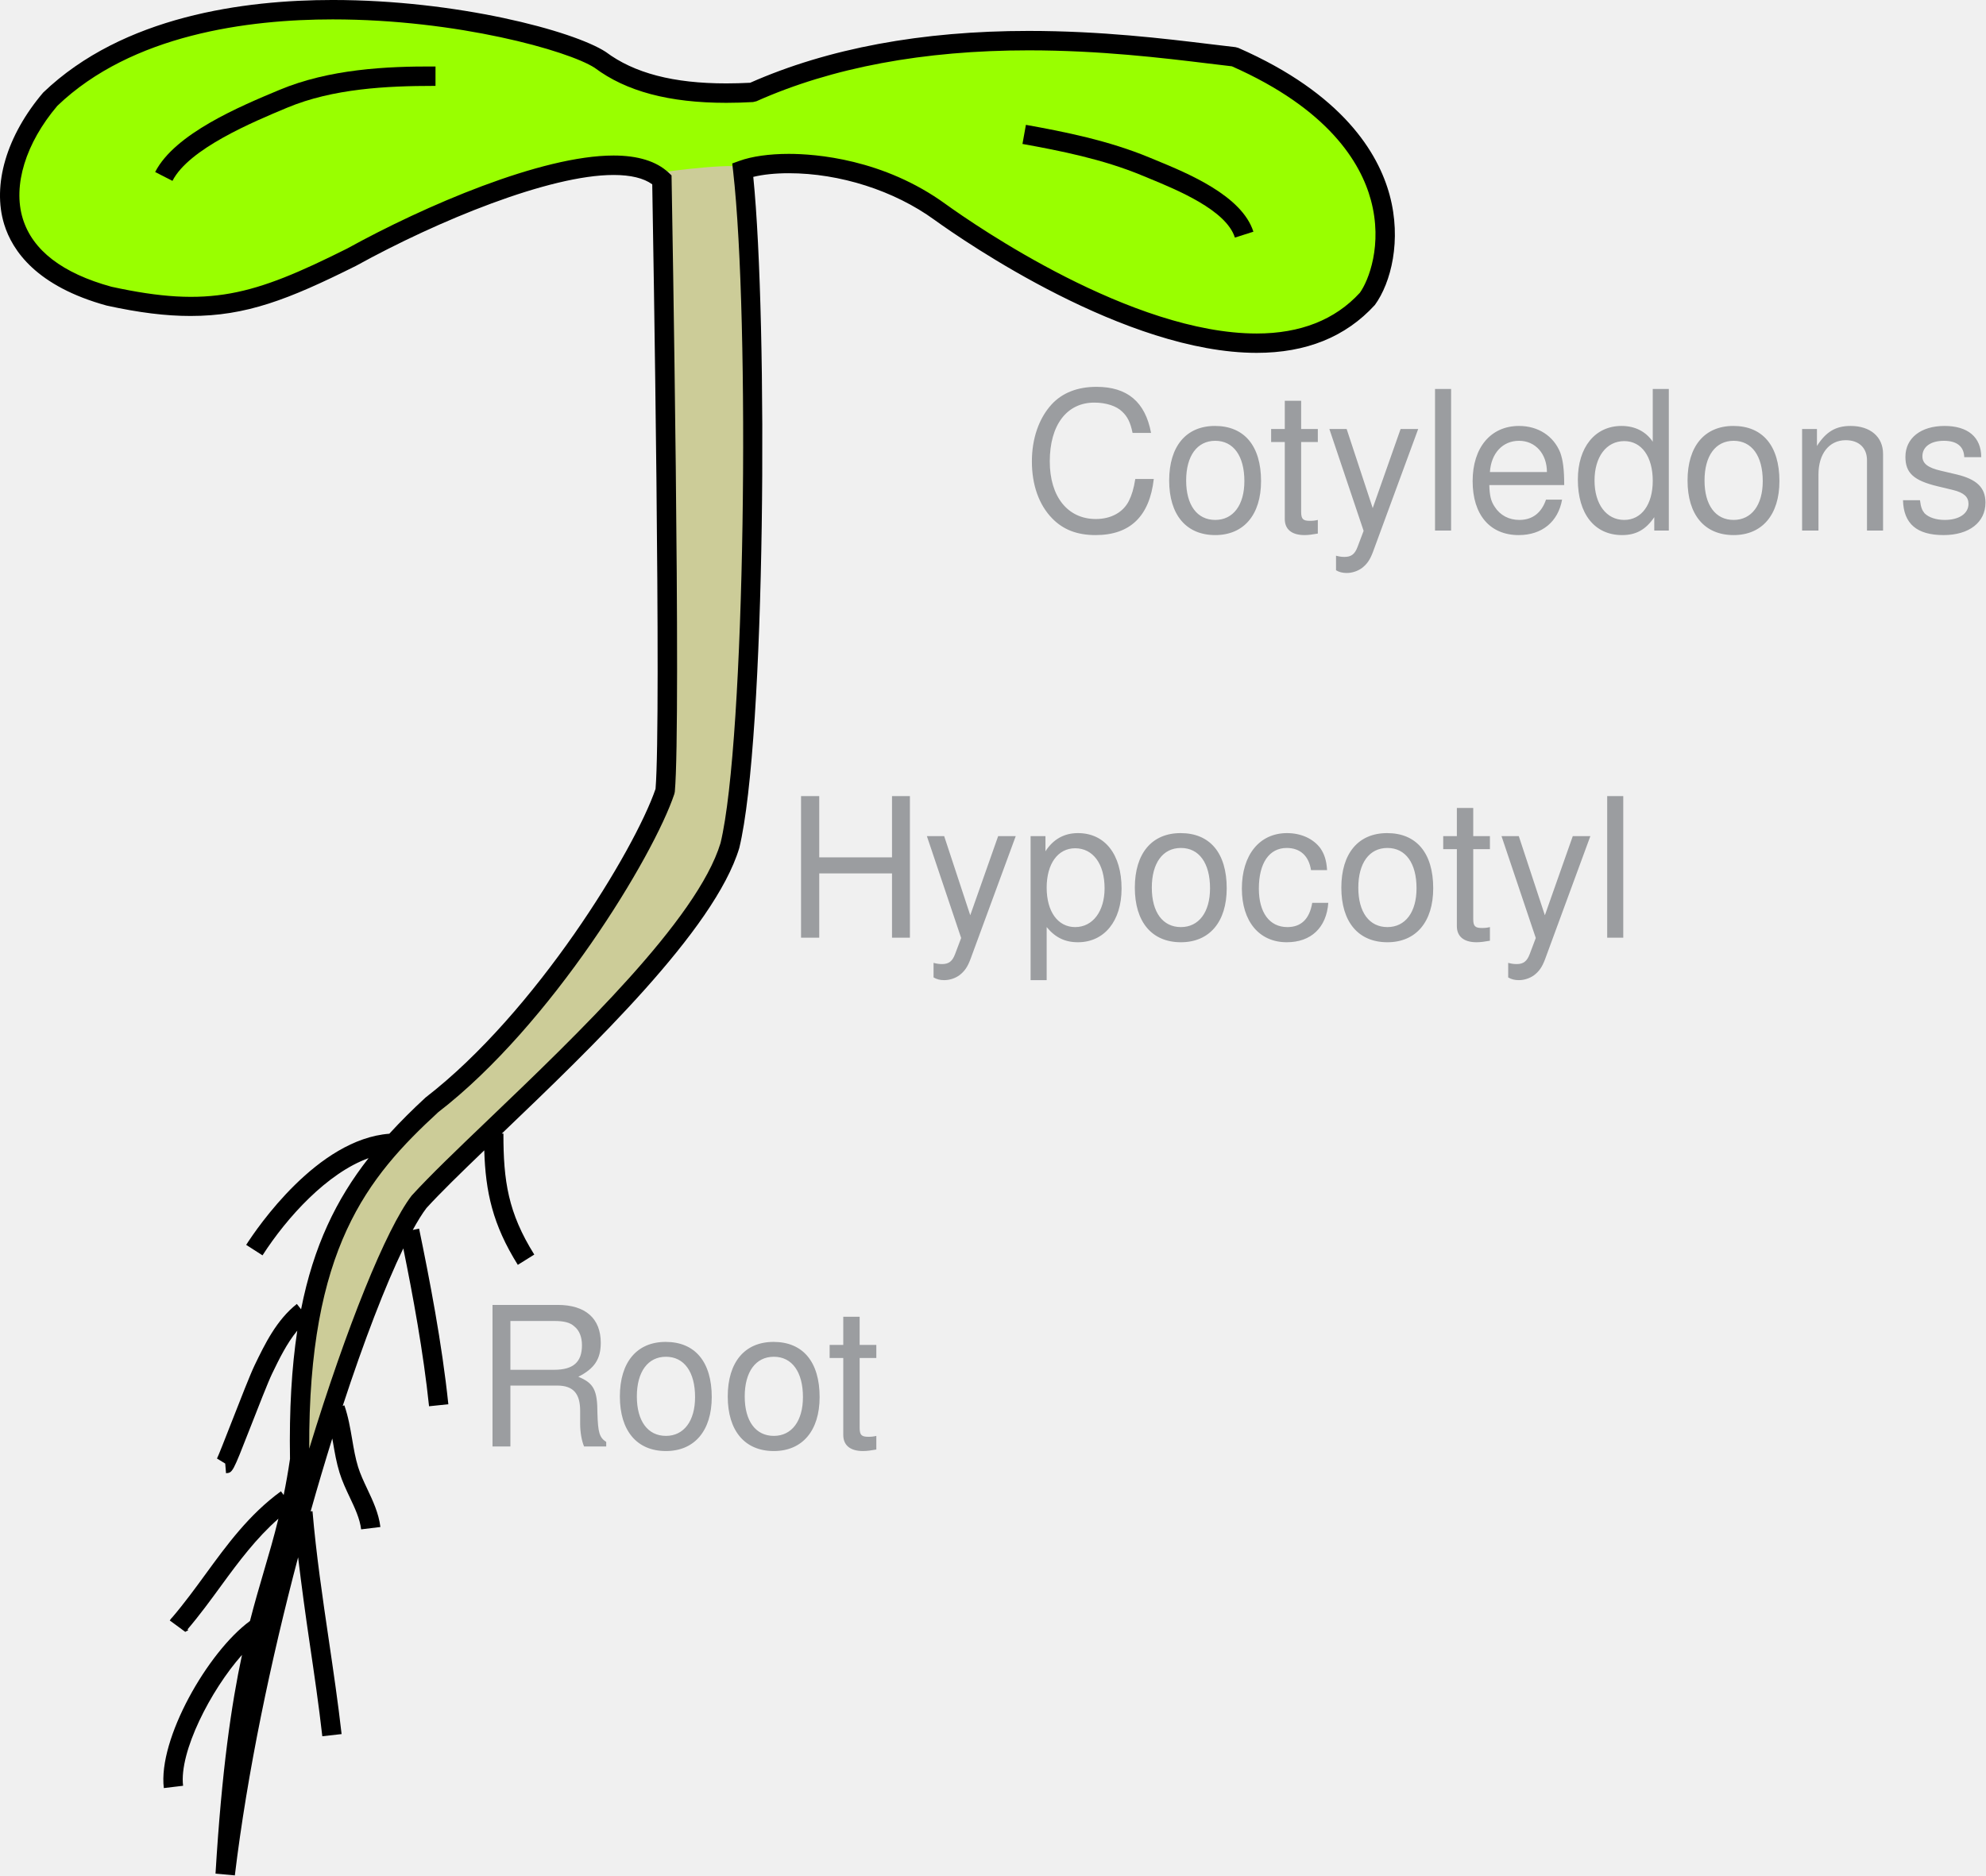
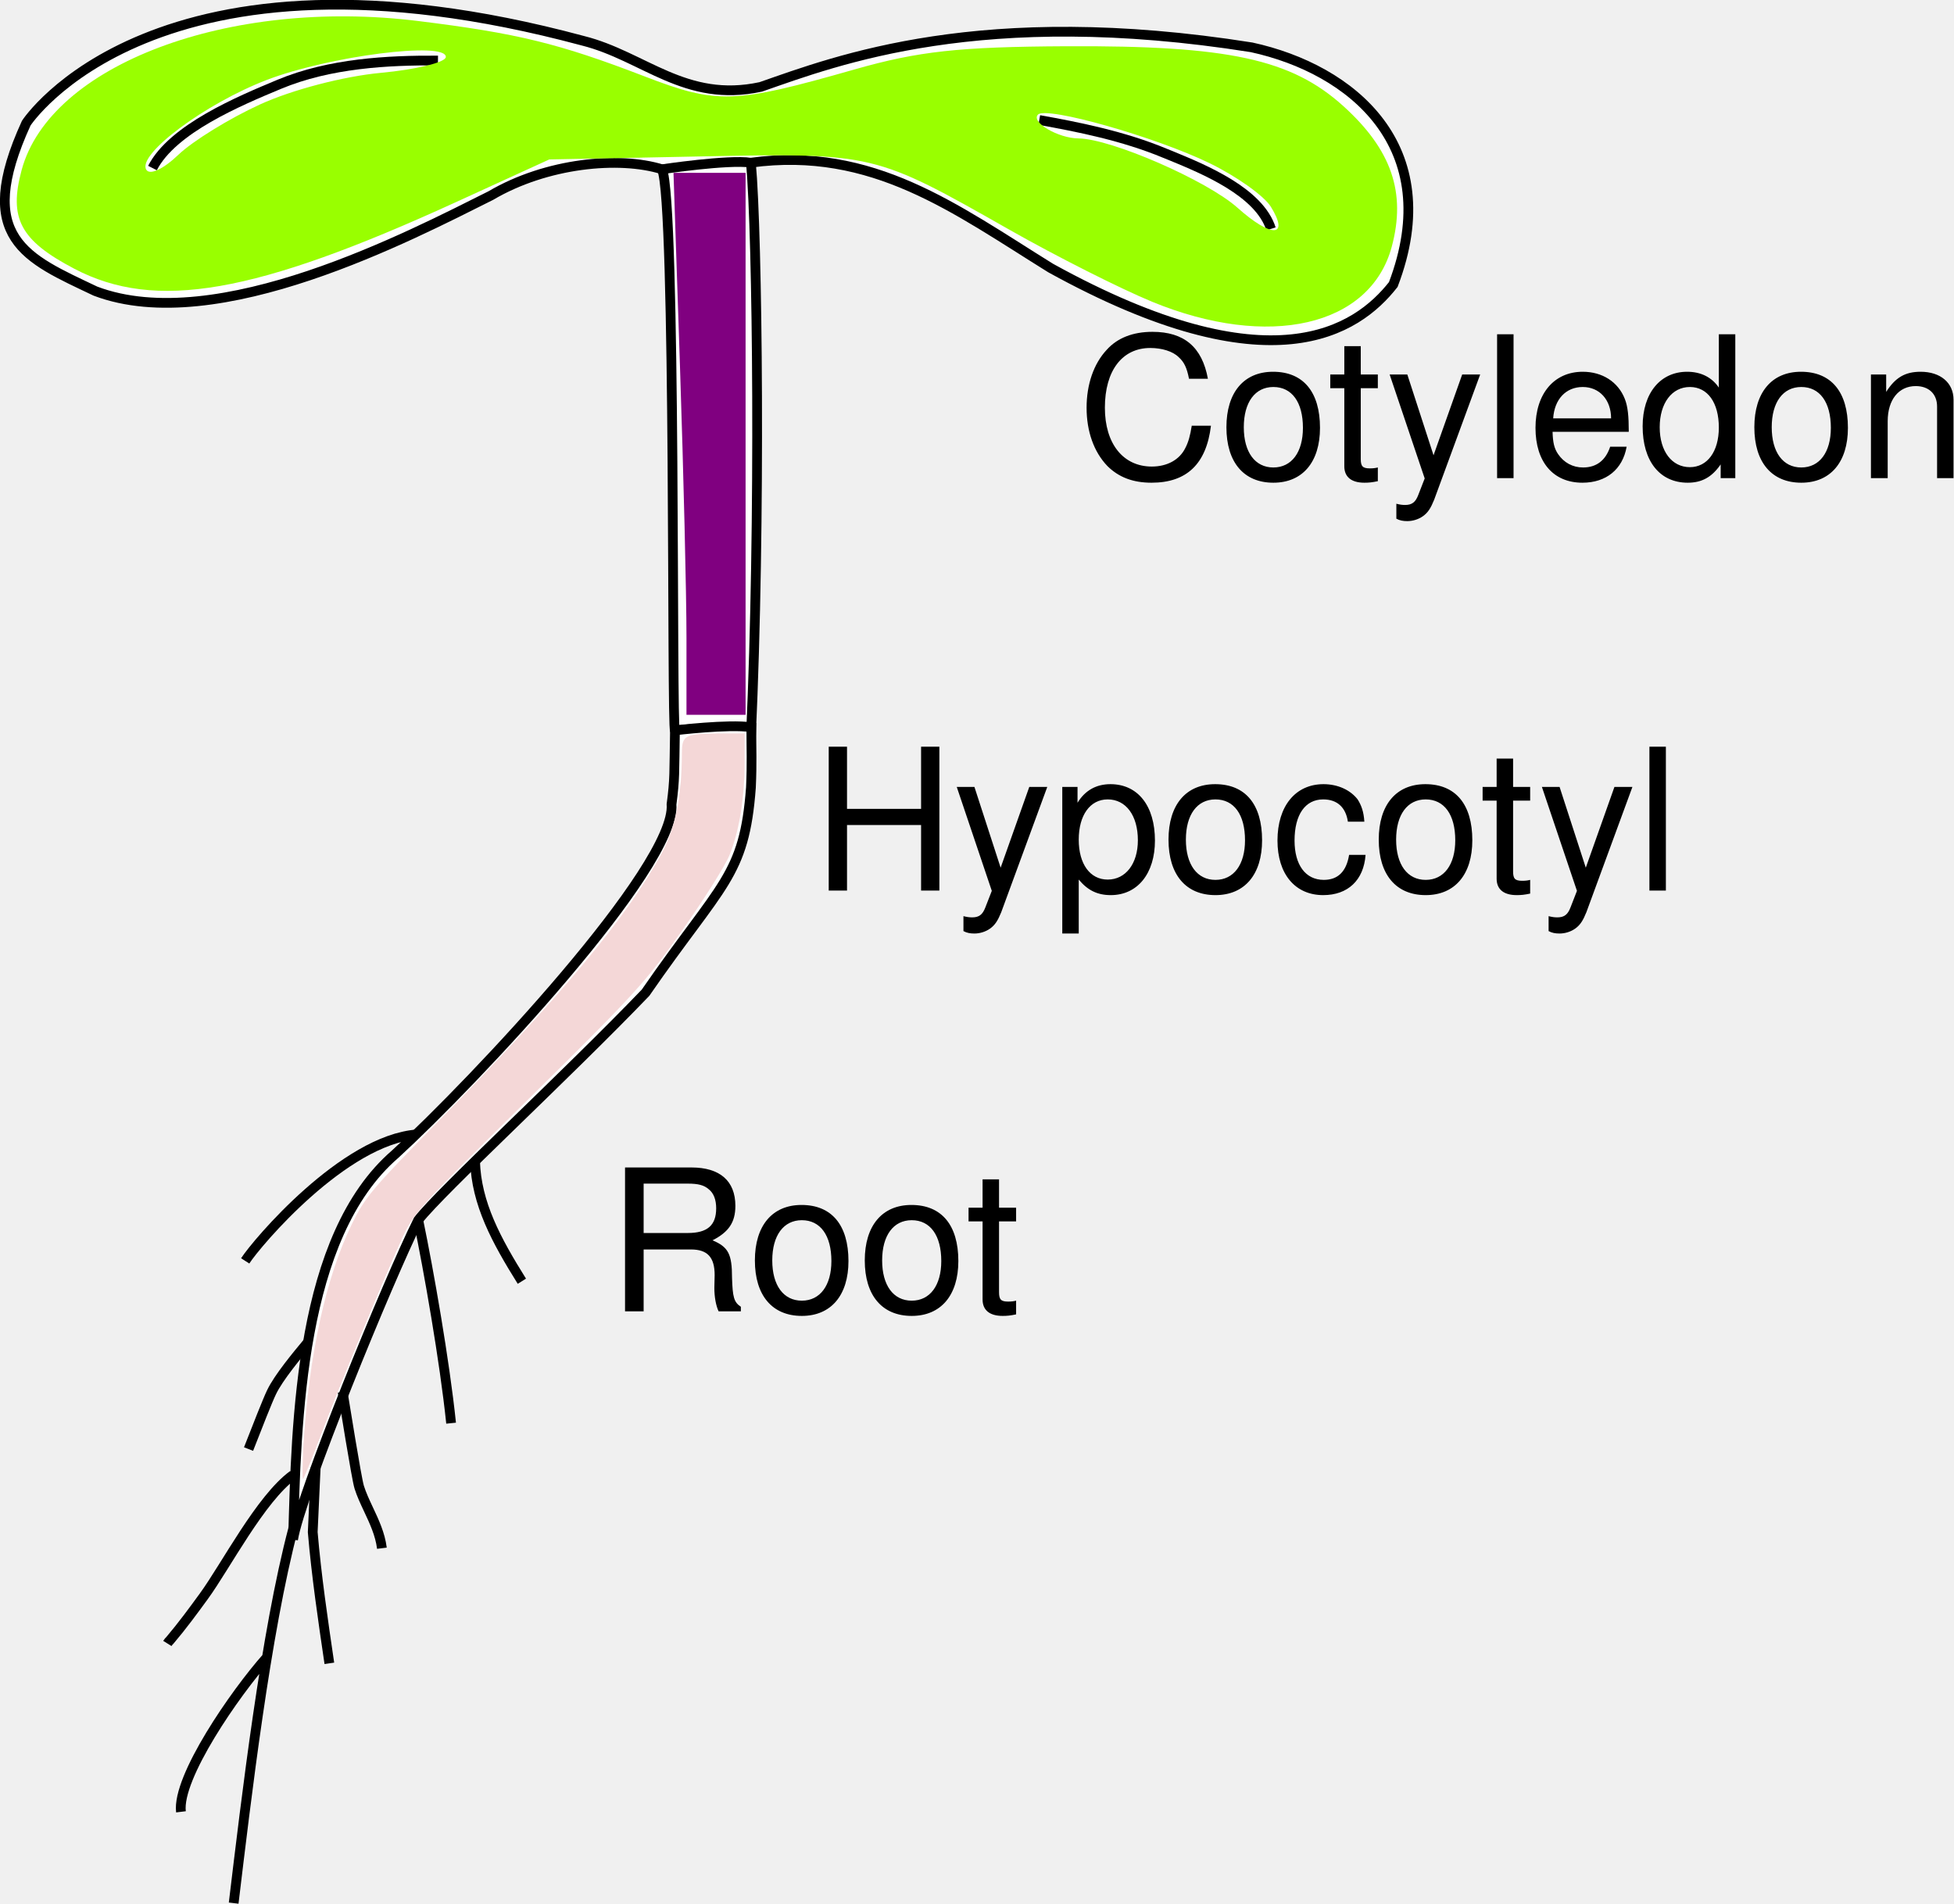
- <svg xmlns="http://www.w3.org/2000/svg" width="102.335" height="96.655" id="svg4059" version="1.1">
+ <svg xmlns="http://www.w3.org/2000/svg" width="100.166" height="97.58" id="svg4059" version="1.1">
  <defs id="defs4061" />
-   <g id="layer1" transform="translate(-505.4539,-252.6764)">
-     <g transform="translate(351.3944,34.10337)" id="Cotyledon">
-       <path style="fill:#99ff00" d="m 155.667,225.167 c 0,0 6.5,-10 28.167,-4.167 2.667,1.333 5.167,3.167 9,2.333 3.833,-1.333 11.166,-4.167 24.833,-2 2.5,1.5 9.834,5 7.167,12 -1.833,2.333 -6.167,5.333 -17.333,-0.833 -4.833,-3 -9,-6.166 -15.167,-5.333 -4.5,0.333 -4.5,0.333 -4.5,0.333 -2.167,-0.667 -5.834,-0.333 -8.667,1.333 -4,2 -13.833,7.167 -20,4.833 -3.5,-1.666 -6.167,-2.666 -3.5,-8.499 z" id="path453" />
+   <g id="layer1" transform="translate(-506.1858,-252.7322)">
+     <g style="fill:#ffffff" transform="translate(767.294,-455.5002)" id="Cotyledon-4">
+       <path style="stroke:#000000;stroke-width:0.5;stroke-miterlimit:10" stroke-miterlimit="10" d="m -259.763,714.545 c 0,0 6.584,-10.131 28.537,-4.223 3.133,0.785 5.235,3.207 9.118,2.364 3.884,-1.352 11.314,-4.223 25.159,-2.027 5.113,1.113 9.964,5.067 7.263,12.159 -1.857,2.361 -6.248,5.402 -17.562,-0.845 -4.896,-3.041 -9.119,-6.248 -15.366,-5.402 -4.56,0.338 -4.56,0.338 -4.56,0.338 -2.195,-0.677 -5.911,-0.338 -8.779,1.351 -4.053,2.025 -14.017,7.262 -20.263,4.896 -3.547,-1.689 -6.248,-2.701 -3.547,-8.611 z" id="path452" />
    </g>
-     <g transform="translate(351.3944,34.10337)" id="Hypocotyl">
-       <path style="fill:#cccc98" d="m 187.833,227.5 c 0,0 3.333,-0.5 4.5,-0.333 0.333,3.667 0.5,18.167 0,29 -0.333,4.5 0.5,6.5 -5.333,13 -4,4.167 -10.333,10 -11.5,11.5 -1.5,3 -6,14 -6.333,16.167 0.167,-6 0.333,-15.333 5.167,-19.5 4,-3.667 8.833,-7.5 14.167,-17.833 -0.168,-7.334 0.166,-30.168 -0.668,-32.001 z" id="path456" />
+     <g style="fill:#ffffff" transform="translate(767.294,-455.5002)" id="Hypocotyl-0">
+       <path style="stroke:#000000;stroke-width:0.5;stroke-miterlimit:10" stroke-miterlimit="10" d="m -222.594,745.511 c 0,0 -2.106,-0.019 -3.915,0.163 -0.181,0.019 0.064,-27.164 -0.665,-28.765 0,0 3.377,-0.508 4.56,-0.338 0.336,3.714 0.505,18.403 0,29.38" id="path455" />
    </g>
-     <path id="path705" d="m 577.058,262.724 c -0.583,-2.153 -2.408,-5.215 -7.796,-7.579 l -0.146,-0.039 c -0.384,-0.042 -0.816,-0.095 -1.29,-0.153 -2.375,-0.288 -5.627,-0.683 -9.369,-0.683 -5.51,0 -10.337,0.899 -14.349,2.672 -0.414,0.021 -0.825,0.033 -1.23,0.033 -2.721,0 -4.744,-0.525 -6.213,-1.625 -1.689,-1.093 -7.672,-2.674 -14.072,-2.674 -4.534,0 -10.796,0.821 -14.914,4.771 -1.885,2.217 -2.636,4.757 -2.008,6.794 0.42,1.362 1.672,3.193 5.282,4.185 1.669,0.365 3.04,0.535 4.315,0.535 2.859,0 5.024,-0.831 8.533,-2.585 4.224,-2.331 9.965,-4.682 13.268,-4.682 0.883,0 1.552,0.162 1.994,0.482 0.047,2.666 0.472,27.521 0.17,31.159 -1.077,3.151 -6.166,11.518 -11.845,15.901 -0.672,0.618 -1.293,1.237 -1.873,1.871 -3.7,0.281 -6.793,4.82 -7.376,5.728 l 0.842,0.54 c 1.259,-1.961 3.336,-4.244 5.465,-5.01 -1.659,2.117 -2.834,4.526 -3.478,7.791 l -0.218,-0.276 c -1.051,0.831 -1.649,2.068 -2.177,3.161 -0.22,0.455 -0.738,1.781 -1.195,2.951 -0.315,0.806 -0.672,1.72 -0.743,1.854 l 0.424,0.26 0.042,0.498 c 0.34,-0.029 0.34,-0.029 1.208,-2.248 0.428,-1.096 0.961,-2.46 1.164,-2.88 0.36,-0.746 0.757,-1.566 1.299,-2.22 -0.288,1.896 -0.417,4.067 -0.375,6.611 -0.099,0.676 -0.209,1.287 -0.326,1.861 l -0.14,-0.193 c -1.644,1.197 -2.783,2.759 -3.885,4.27 -0.539,0.739 -1.096,1.502 -1.708,2.219 -0.047,0.044 -0.094,0.099 -0.137,0.168 l 0.795,0.586 c -10e-4,10e-4 -0.002,0.002 -0.002,0.002 10e-4,0 0.002,-0.001 0.003,-0.001 l 0.006,0.004 c 0.004,-0.004 0.007,-0.008 0.011,-0.012 0.043,-0.019 0.089,-0.042 0.139,-0.072 l -0.034,-0.05 c 0.629,-0.738 1.19,-1.508 1.735,-2.255 0.917,-1.257 1.807,-2.443 2.945,-3.446 -0.233,0.955 -0.486,1.82 -0.748,2.709 -0.235,0.799 -0.477,1.626 -0.717,2.563 -2.173,1.592 -4.743,6.08 -4.439,8.611 l 0.993,-0.119 c -0.21,-1.746 1.419,-4.924 3.036,-6.746 -0.545,2.544 -1.044,5.945 -1.365,11.275 l 0.996,0.09 c 0.638,-5.293 1.855,-11.078 3.26,-16.393 0.178,1.482 0.379,2.962 0.593,4.409 0.234,1.588 0.476,3.23 0.654,4.813 l 0.994,-0.112 c -0.181,-1.6 -0.424,-3.25 -0.659,-4.847 -0.321,-2.179 -0.653,-4.432 -0.84,-6.639 l -0.096,0.008 c 0.365,-1.296 0.739,-2.552 1.114,-3.755 0.013,0.073 0.027,0.142 0.04,0.216 0.087,0.51 0.177,1.038 0.338,1.555 0.136,0.439 0.332,0.854 0.521,1.254 0.268,0.567 0.521,1.103 0.589,1.657 l 0.992,-0.122 c -0.088,-0.714 -0.387,-1.348 -0.677,-1.962 -0.182,-0.387 -0.354,-0.752 -0.47,-1.125 -0.141,-0.454 -0.222,-0.926 -0.307,-1.427 -0.099,-0.577 -0.2,-1.173 -0.403,-1.757 l -0.085,0.03 c 1.102,-3.364 2.194,-6.196 3.123,-8.117 0.489,2.408 1.036,5.352 1.326,8.136 l 0.994,-0.104 c -0.328,-3.149 -0.978,-6.491 -1.507,-9.05 l -0.326,0.067 c 0.252,-0.461 0.49,-0.846 0.706,-1.129 0.72,-0.788 1.765,-1.808 2.978,-2.973 0.066,2.144 0.432,3.826 1.729,5.901 l 0.848,-0.53 c -1.347,-2.154 -1.592,-3.789 -1.59,-6.234 h -0.086 c 0.01,-0.009 0.018,-0.018 0.028,-0.027 4.614,-4.417 10.933,-10.467 12.211,-14.689 1.368,-5.643 1.477,-27.113 0.722,-34.592 0.498,-0.123 1.132,-0.189 1.831,-0.189 2.63,0 5.434,0.897 7.503,2.402 1.59,1.145 9.864,6.856 16.606,6.856 2.543,0 4.58,-0.815 6.09,-2.468 0.832,-1.142 1.39,-3.339 0.759,-5.67 z m -1.533,5.041 c -1.277,1.394 -3.066,2.1 -5.317,2.1 -6.435,0 -14.476,-5.554 -16.021,-6.666 -3.217,-2.34 -6.728,-2.592 -8.089,-2.592 -1,0 -1.903,0.128 -2.542,0.36 l -0.371,0.134 0.045,0.392 c 0.873,7.683 0.633,29.341 -0.648,34.632 -1.195,3.944 -7.404,9.889 -11.938,14.229 -1.626,1.557 -3.031,2.902 -3.981,3.946 -1.314,1.725 -3.344,6.738 -5.275,13.038 -0.05,-10.32 2.996,-13.979 6.645,-17.339 5.836,-4.502 11.101,-13.198 12.169,-16.404 l 0.024,-0.113 c 0.332,-3.652 -0.145,-30.417 -0.165,-31.554 l -0.004,-0.212 -0.155,-0.146 c -0.625,-0.583 -1.577,-0.878 -2.832,-0.878 -3.719,0 -9.732,2.589 -13.733,4.797 -4.862,2.431 -7.096,3.066 -12.143,1.965 -2.527,-0.695 -4.063,-1.875 -4.566,-3.509 -0.526,-1.708 0.152,-3.896 1.78,-5.814 3.842,-3.682 9.835,-4.455 14.187,-4.455 6.421,0 12.134,1.612 13.5,2.494 1.62,1.215 3.839,1.806 6.785,1.806 0.453,0 0.913,-0.014 1.376,-0.04 l 0.176,-0.042 c 3.899,-1.741 8.619,-2.623 14.026,-2.623 3.681,0 6.898,0.391 9.248,0.676 0.447,0.054 0.856,0.104 1.224,0.146 4.972,2.199 6.64,4.96 7.163,6.894 0.623,2.301 -0.122,4.16 -0.568,4.778 z" />
-     <path id="path707" d="m 564.996,260.924 -0.314,-0.129 c -2.104,-0.876 -4.389,-1.329 -6.365,-1.684 l -0.177,0.984 c 1.924,0.346 4.146,0.786 6.158,1.623 l 0.318,0.131 c 1.504,0.619 4.021,1.655 4.47,3.072 l 0.953,-0.303 c -0.592,-1.861 -3.378,-3.008 -5.043,-3.694 z" />
-     <path id="path709" d="m 513.449,261.542 0.891,0.456 c 0.847,-1.656 4.132,-3.029 5.917,-3.774 2.35,-0.982 5.129,-1.121 7.552,-1.121 0.028,0 0.057,0 0.085,0 l 10e-4,-1 c -2.534,-0.015 -5.483,0.136 -8.043,1.207 -2.016,0.841 -5.389,2.251 -6.403,4.232 z" />
-     <text style="font-size:10px;fill:#9b9da0;font-family:Helvetica" id="text756" font-size="10" x="558.14" y="280.021">Cotyledons</text>
-     <text style="font-size:10px;fill:#9b9da0;font-family:Helvetica" id="text758" font-size="10" x="545.902" y="301.004">Hypocotyl</text>
-     <text style="font-size:10px;fill:#9b9da0;font-family:Helvetica" id="text760" font-size="10" x="529.895" y="327.228">Root</text>
+     <g style="fill:#ffffff" transform="translate(767.294,-455.5002)" id="YoungRoot">
+       <path style="stroke:#000000;stroke-width:0.5;stroke-miterlimit:10" stroke-miterlimit="10" d="m -226.509,745.672 c 0,0 2.732,-0.332 3.915,-0.161 0,1.199 0.037,1.78 -0.02,3.089 -0.337,4.561 -1.504,4.878 -5.403,10.521 -4.053,4.224 -10.468,10.134 -11.651,11.652 -1.519,3.041 -6.08,14.182 -6.417,16.379 0.169,-6.079 0.337,-15.534 5.234,-19.756 4.054,-3.714 14.415,-14.729 14.167,-17.937 0.175,-1.322 0.135,-1.54 0.175,-3.787 z" id="path458" />
+     </g>
+     <path id="path661" d="m 530.538,312.255 c 0.067,2.171 1.085,4.052 2.4,6.155 m -3.628,7.276 c -0.331,-3.19 -1.147,-7.82 -1.684,-10.413 m -1.863,16.823 c -0.09,-0.722 -0.394,-1.365 -0.687,-1.989 -0.184,-0.392 -0.358,-0.763 -0.476,-1.139 -0.143,-0.46 -0.764,-4.381 -0.851,-4.888 m -0.68,13.917 c -0.325,-2.207 -0.663,-4.491 -0.852,-6.725 l 0.152,-3.313 m -4.205,22.33 c 0.646,-5.365 1.637,-13.843 3.062,-19.228 m -5.764,14.548 c -0.214,-1.766 2.77,-6.078 4.409,-7.924 m 1.339,-9.346 c -1.666,1.212 -3.458,4.688 -4.576,6.22 -0.547,0.751 -1.112,1.521 -1.73,2.249 -0.047,0.042 -0.096,0.101 -0.139,0.17 m 4.162,-9.965 c 0.434,-1.11 0.974,-2.493 1.18,-2.917 0.364,-0.759 1.319,-1.902 1.868,-2.564 m 5.587,-10.649 c -3.749,0.283 -8.216,5.564 -8.807,6.484" stroke-miterlimit="10" style="fill:none;stroke:#000000;stroke-width:0.5;stroke-miterlimit:10" />
+     <path id="path663" d="m 571.339,264.464 c -0.601,-1.887 -3.422,-3.048 -5.111,-3.744 l -0.317,-0.128 c -2.132,-0.889 -4.448,-1.349 -6.45,-1.708" stroke-miterlimit="10" style="fill:none;stroke:#000000;stroke-width:0.5;stroke-miterlimit:10" />
+     <path id="path665" d="M 565.521,261.527" stroke-miterlimit="10" style="fill:none;stroke:#000000;stroke-width:0.5;stroke-miterlimit:10" />
+     <path id="path667" d="m 528.637,255.835 c -2.567,-0.016 -5.557,0.139 -8.149,1.224 -2.042,0.852 -5.46,2.281 -6.486,4.287" stroke-miterlimit="10" style="fill:none;stroke:#000000;stroke-width:0.5;stroke-miterlimit:10" />
+     <text style="font-size:10.131px;font-family:Helvetica" id="text698" font-size="10.131" x="561.404" y="277.24">Cotyledon</text>
+     <text style="font-size:10.131px;font-family:Helvetica" id="text700" font-size="10.131" x="547.826" y="298.38">Hypocotyl</text>
+     <text style="font-size:10.131px;font-family:Helvetica" id="text702" font-size="10.131" x="537.289" y="319.951">Root</text>
+     <path style="fill:#99ff00;fill-opacity:1" d="m 565.242,268.199 c -1.618,-0.665 -4.914,-2.329 -7.324,-3.698 -6.903,-3.92 -6.931,-3.927 -15.746,-3.751 l -7.829,0.156 -4.807,2.198 c -10.289,4.705 -15.374,5.59 -19.546,3.402 -2.76,-1.448 -3.363,-2.577 -2.696,-5.054 1.452,-5.393 10.614,-8.841 20.31,-7.645 5.102,0.63 7.229,1.149 11.615,2.837 3.748,1.443 4.572,1.415 10.781,-0.355 3.266,-0.931 5.348,-1.159 10.859,-1.186 8.295,-0.041 11.52,0.656 14.188,3.067 2.472,2.234 3.23,4.435 2.482,7.212 -1.1,4.084 -6.304,5.277 -12.288,2.817 l 0,0 z m 6.088,-4.871 c -0.342,-0.554 -1.757,-1.559 -3.146,-2.234 -2.769,-1.345 -8.349,-2.926 -8.787,-2.489 -0.383,0.383 1.027,1.214 2.075,1.223 1.674,0.015 6.589,2.158 8.152,3.555 1.739,1.554 2.68,1.524 1.706,-0.056 l 0,0 z m -51.809,-5.245 c 1.64,-0.75 4.273,-1.438 6.187,-1.617 1.833,-0.171 3.332,-0.538 3.332,-0.816 0,-0.809 -5.986,-0.042 -9.163,1.174 -3.161,1.21 -6.676,3.826 -6.191,4.61 0.18,0.291 0.879,-0.036 1.646,-0.77 0.733,-0.702 2.618,-1.863 4.188,-2.581 l 0,0 z" id="path4019" />
+     <path style="fill:#800080;fill-opacity:1" d="m 541.376,285.413 c 0,-2.178 -0.15,-8.428 -0.333,-13.89 l -0.333,-9.93 1.848,0 1.848,0 0,13.89 0,13.89 -1.515,0 -1.515,0 0,-3.959 z" id="path4023" />
+     <path style="fill:#800080;fill-opacity:1" d="" id="path4025" transform="translate(505.4539,252.6764)" />
+     <path style="fill:#800080;fill-opacity:1" d="" id="path4027" transform="translate(505.4539,252.6764)" />
+     <path style="fill:#f4d7d7;fill-opacity:1" d="m 521.753,326.669 c 0.282,-4.543 1.148,-8.475 2.456,-11.161 0.683,-1.402 1.021,-1.805 4.42,-5.268 6.328,-6.448 9.723,-10.52 11.47,-13.761 0.711,-1.318 1.038,-2.92 1.041,-5.102 0.002,-0.975 0.13,-1.041 2.01,-1.045 l 1.205,-0.002 -10e-4,1.473 c -0.002,1.878 -0.271,3.531 -0.777,4.777 -0.22,0.54 -1.308,2.268 -2.418,3.839 -1.906,2.697 -2.346,3.181 -7.89,8.661 -5.76,5.693 -5.884,5.831 -6.517,7.232 -0.998,2.21 -3.154,7.437 -4.089,9.911 -0.464,1.228 -0.886,2.272 -0.938,2.321 -0.052,0.049 -0.04,-0.795 0.027,-1.875 l 0,0 z" id="path4029" />
  </g>
</svg>
